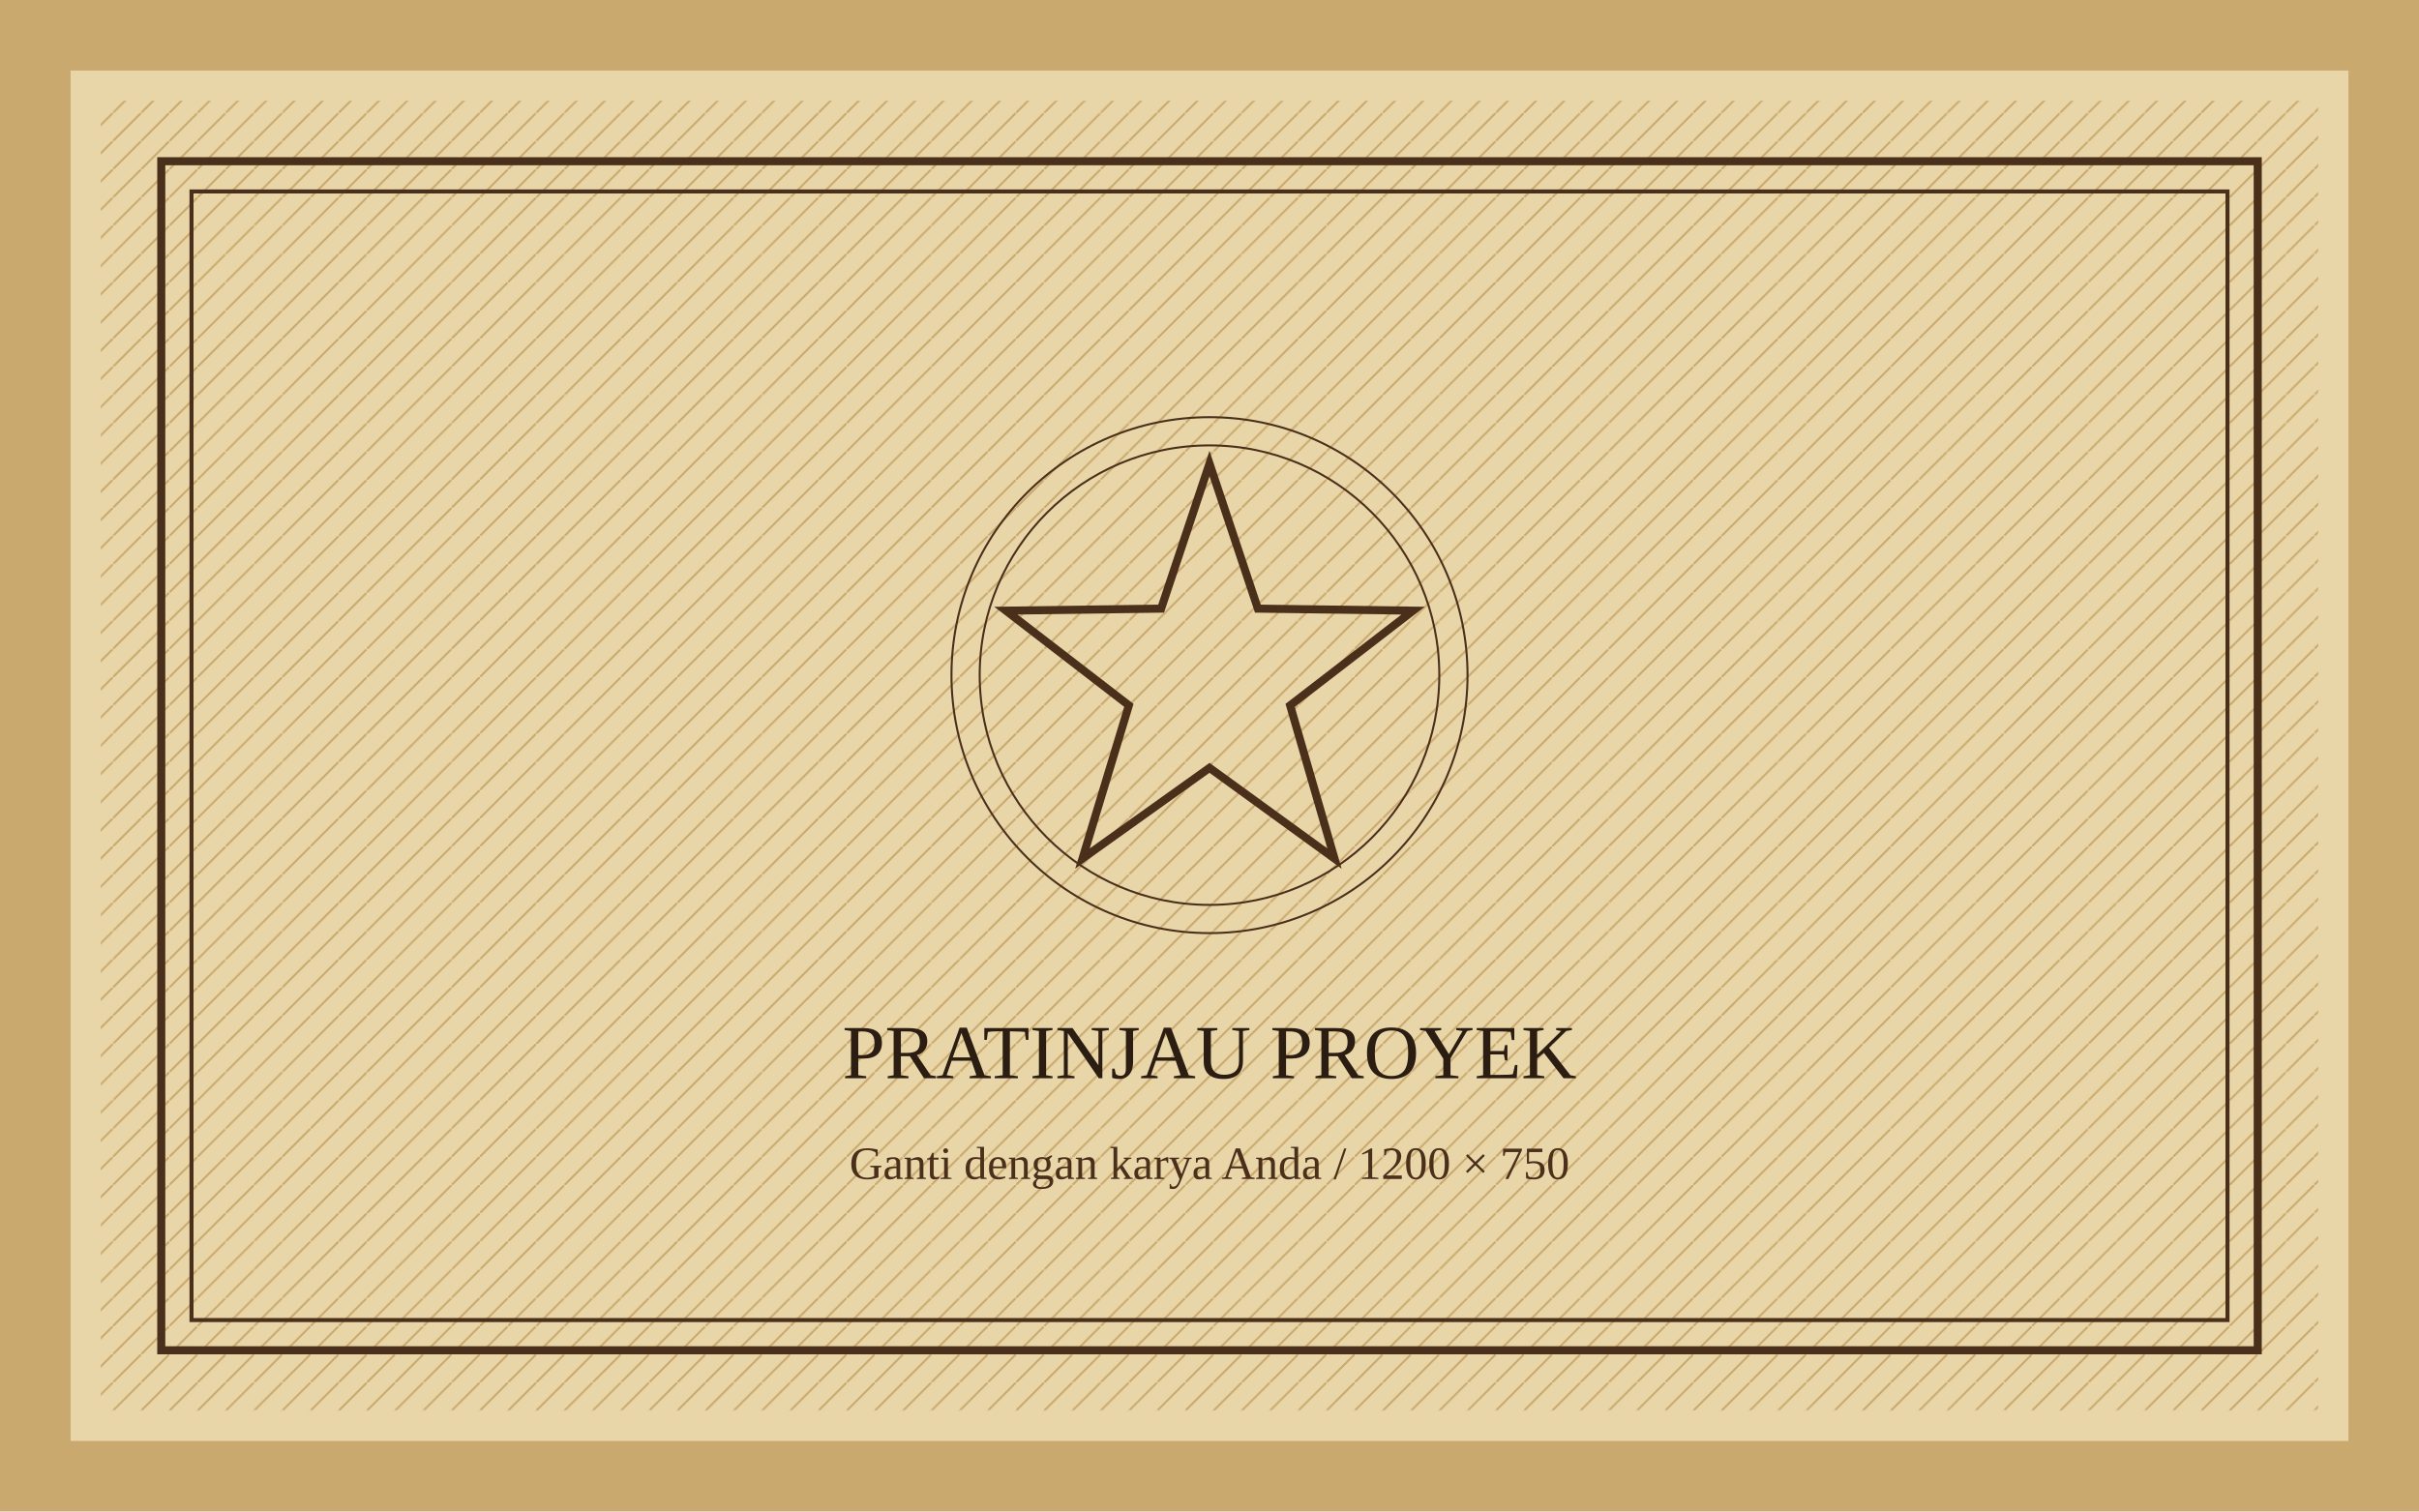
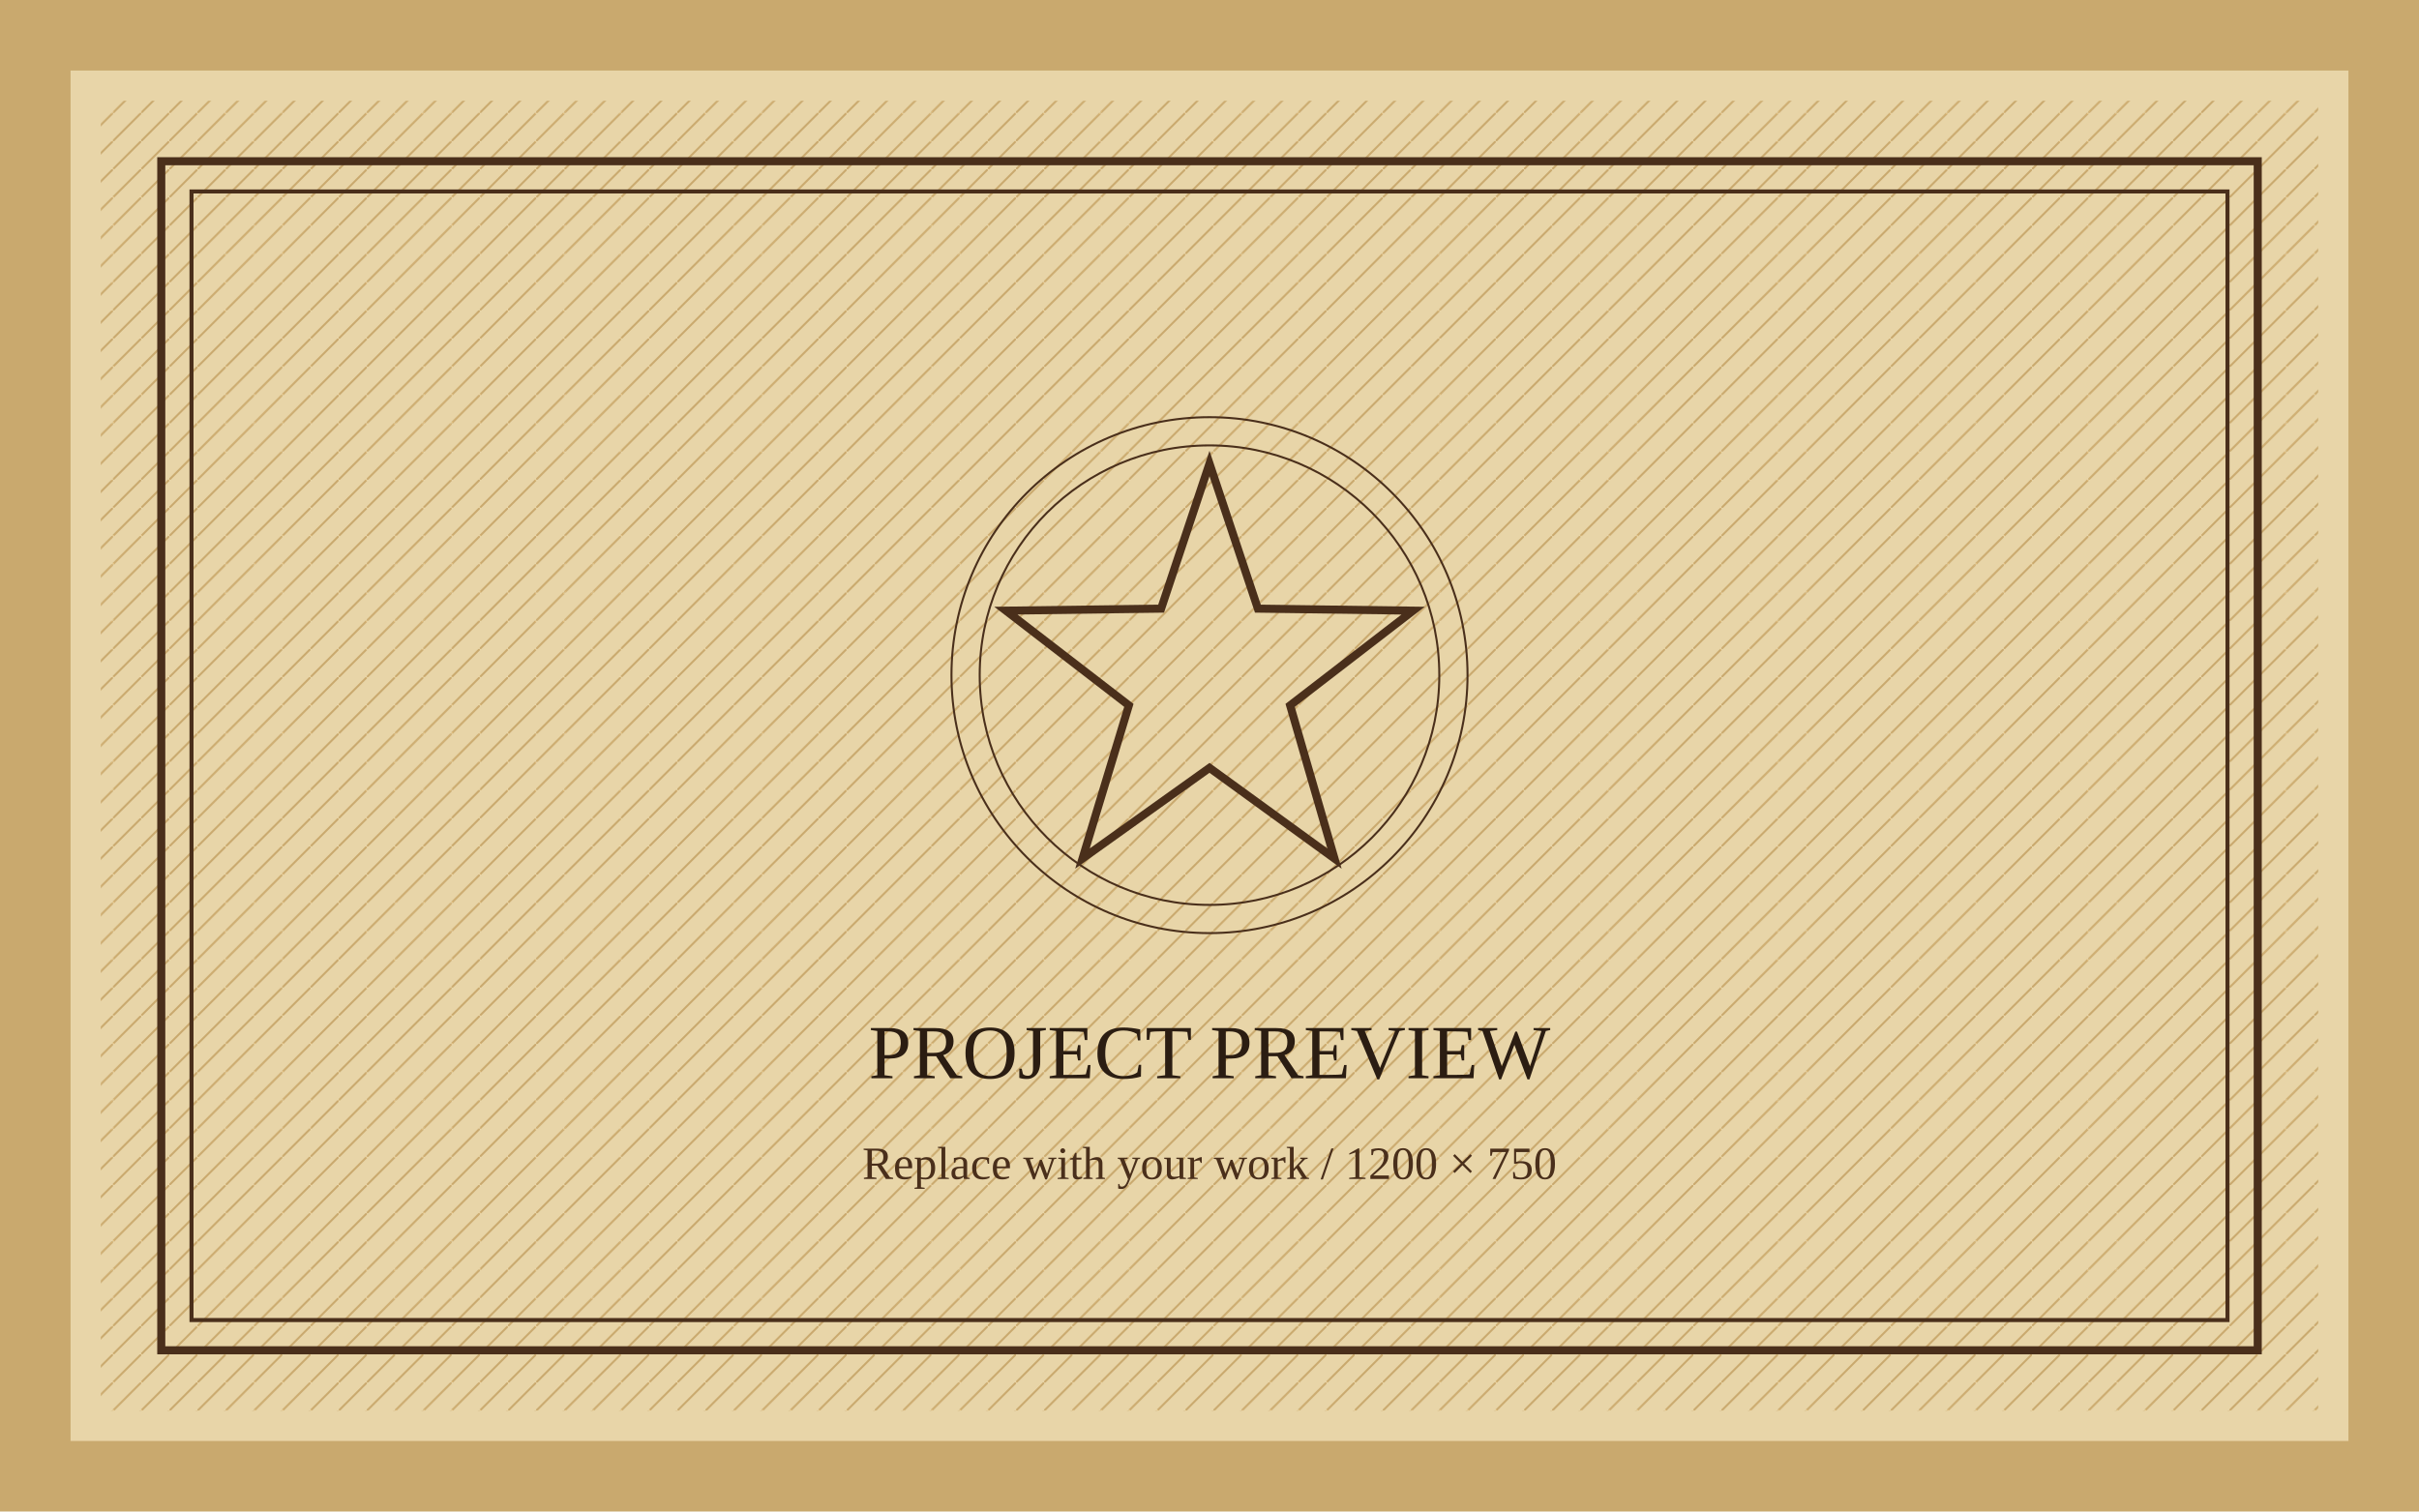
<svg xmlns="http://www.w3.org/2000/svg" viewBox="0 0 1200 750" width="1200" height="750" role="img" aria-label="Placeholder gambar proyek 1200 kali 750">
  <defs>
    <pattern id="hatch" width="14" height="14" patternUnits="userSpaceOnUse">
      <path d="M0 14 14 0" stroke="#c9a96e" stroke-width="1" />
    </pattern>
  </defs>
  <path fill="#c9a96e" d="M0 0h1200v750H0z" />
  <path fill="#e8d5a8" d="M35 35h1130v680H35z" />
  <path fill="url(#hatch)" d="M50 50h1100v650H50z" />
  <g stroke="#4a2f1b" fill="none">
    <path stroke-width="4" d="M80 80h1040v590H80z" />
    <path stroke-width="2" d="M95 95h1010v560H95z" />
    <circle cx="600" cy="335" r="128" />
    <circle cx="600" cy="335" r="114" />
    <path stroke-width="4" d="m600 230 24 72 77 1-61 47 22 76-62-45-63 45 23-76-61-47 77-1z" />
  </g>
-   <text x="600" y="535" text-anchor="middle" fill="#2b1d12" font-size="38">PRATINJAU PROYEK</text>
-   <text x="600" y="585" text-anchor="middle" fill="#4a2f1b" font-size="23">Ganti dengan karya Anda / 1200 × 750</text>
+   <text x="600" y="535" text-anchor="middle" fill="#2b1d12" font-size="38">PROJECT PREVIEW</text>
+   <text x="600" y="585" text-anchor="middle" fill="#4a2f1b" font-size="23">Replace with your work / 1200 × 750</text>
</svg>
